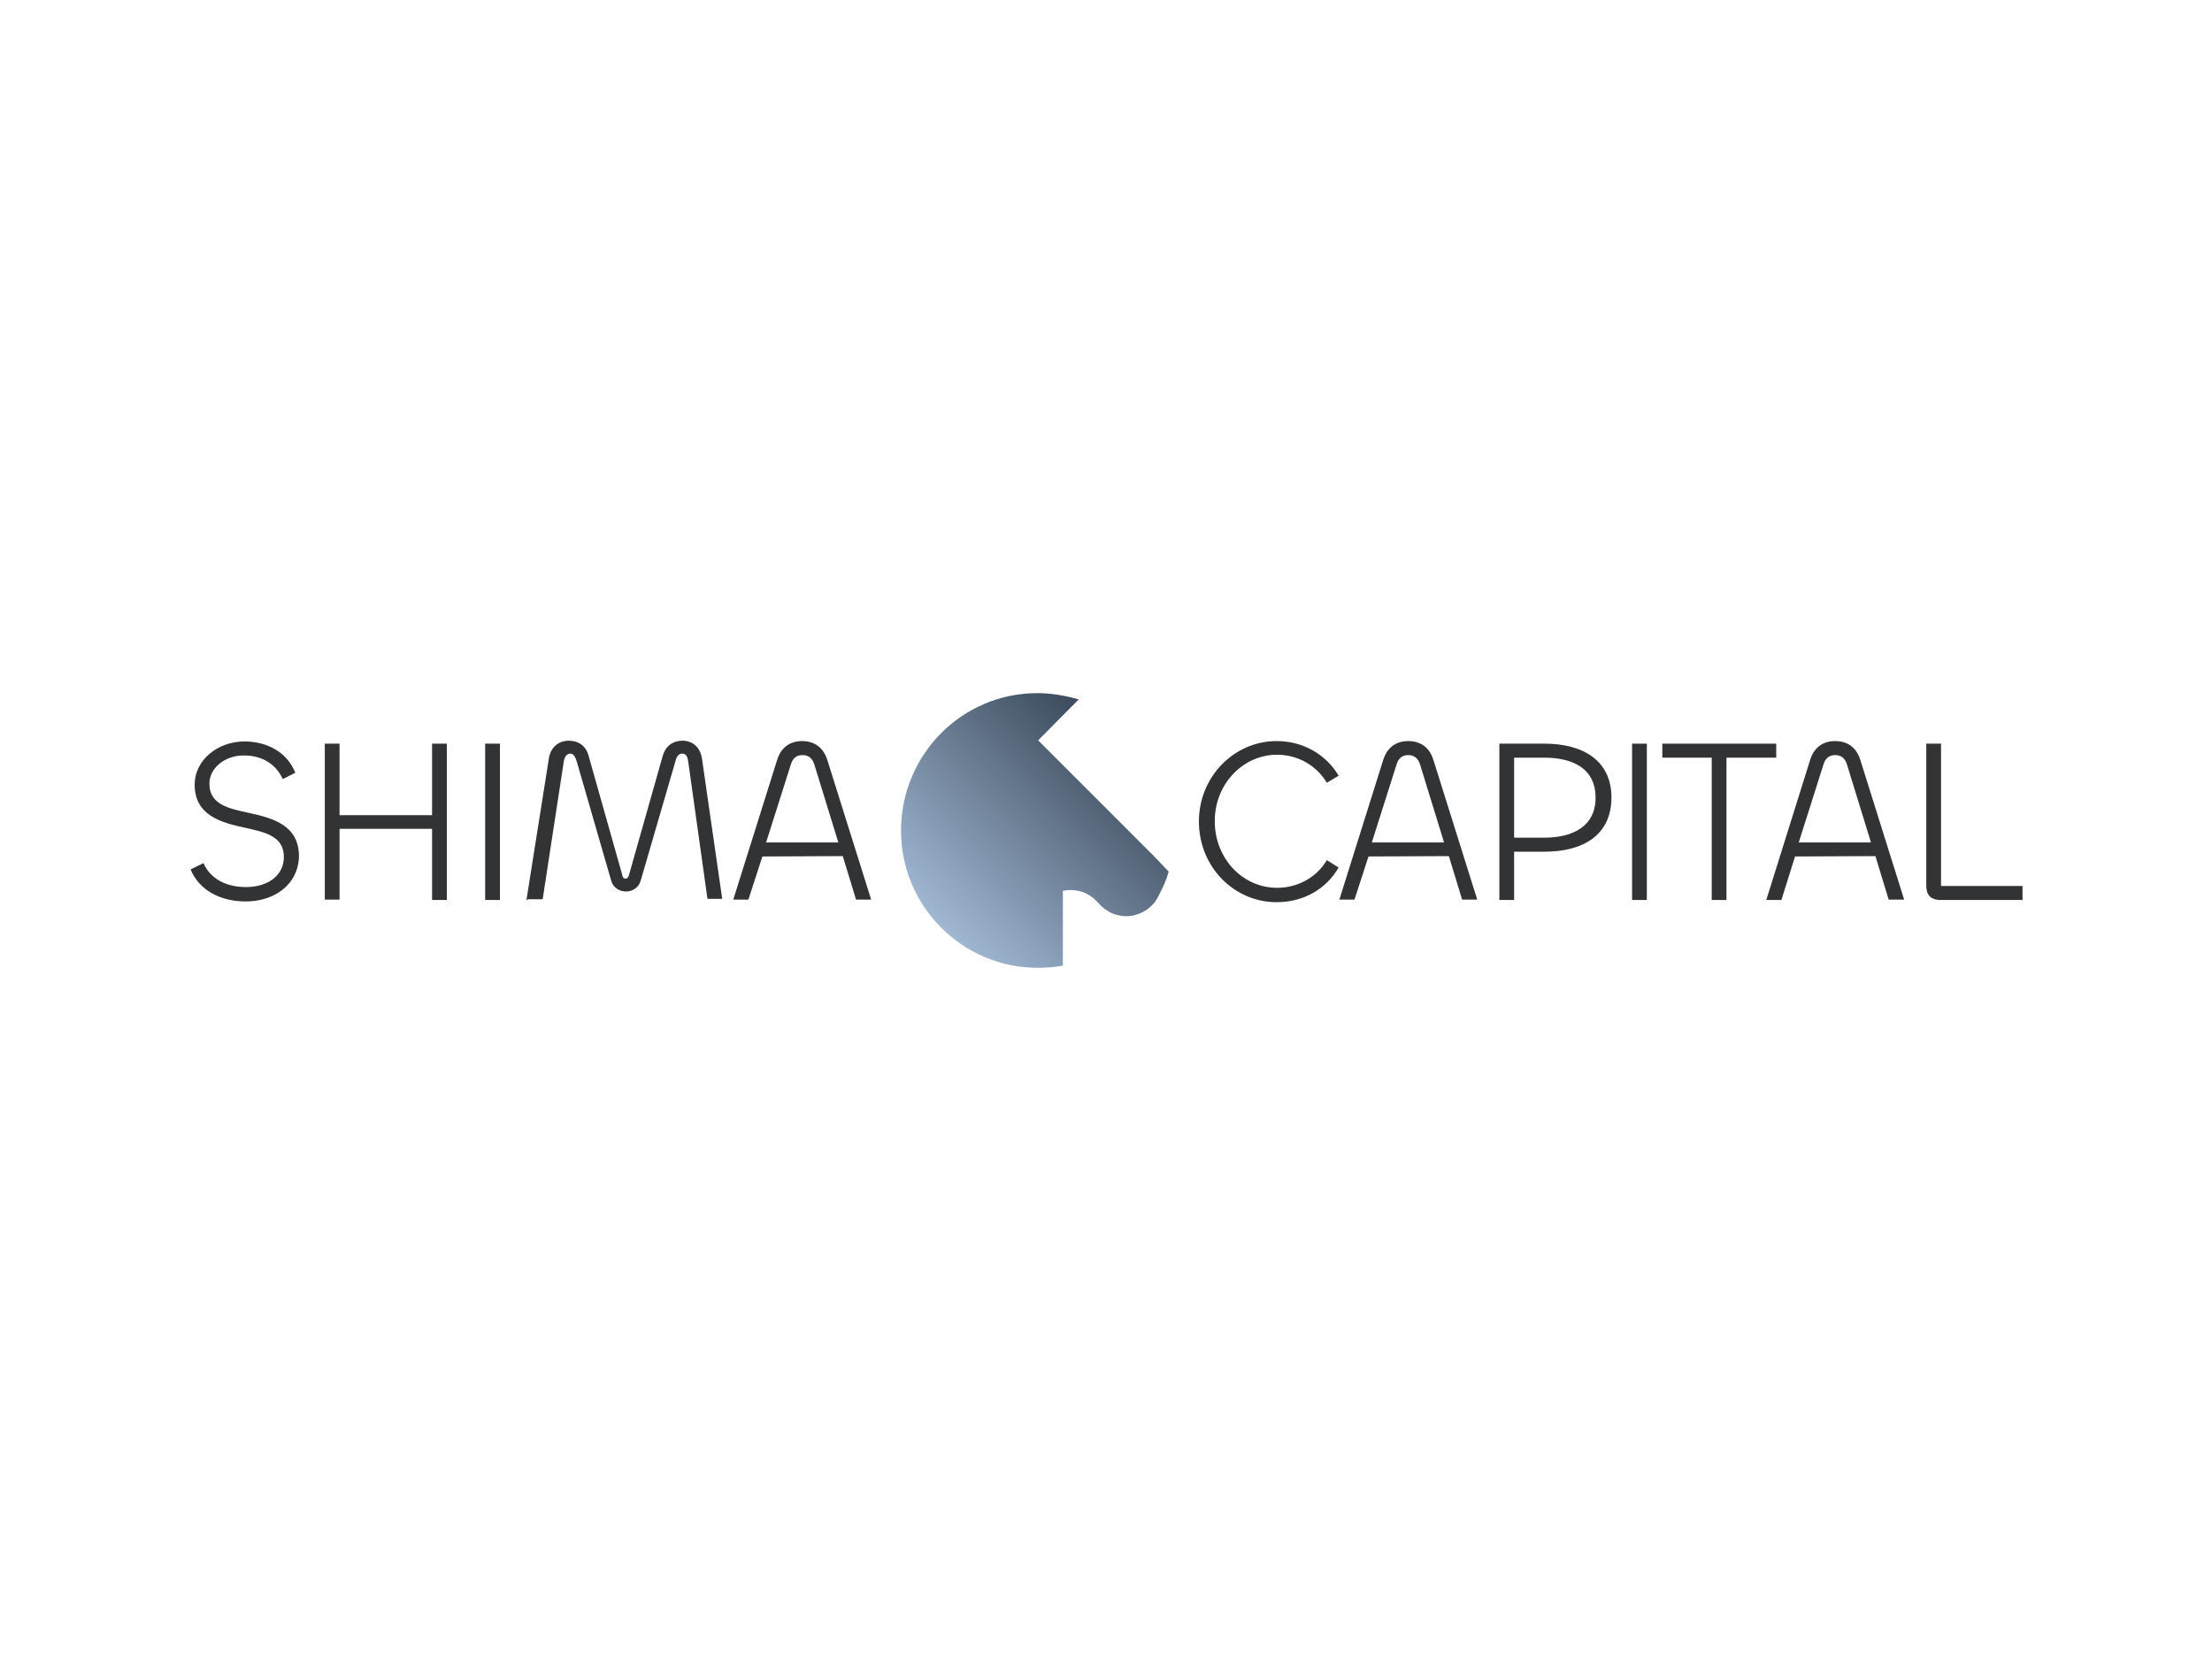
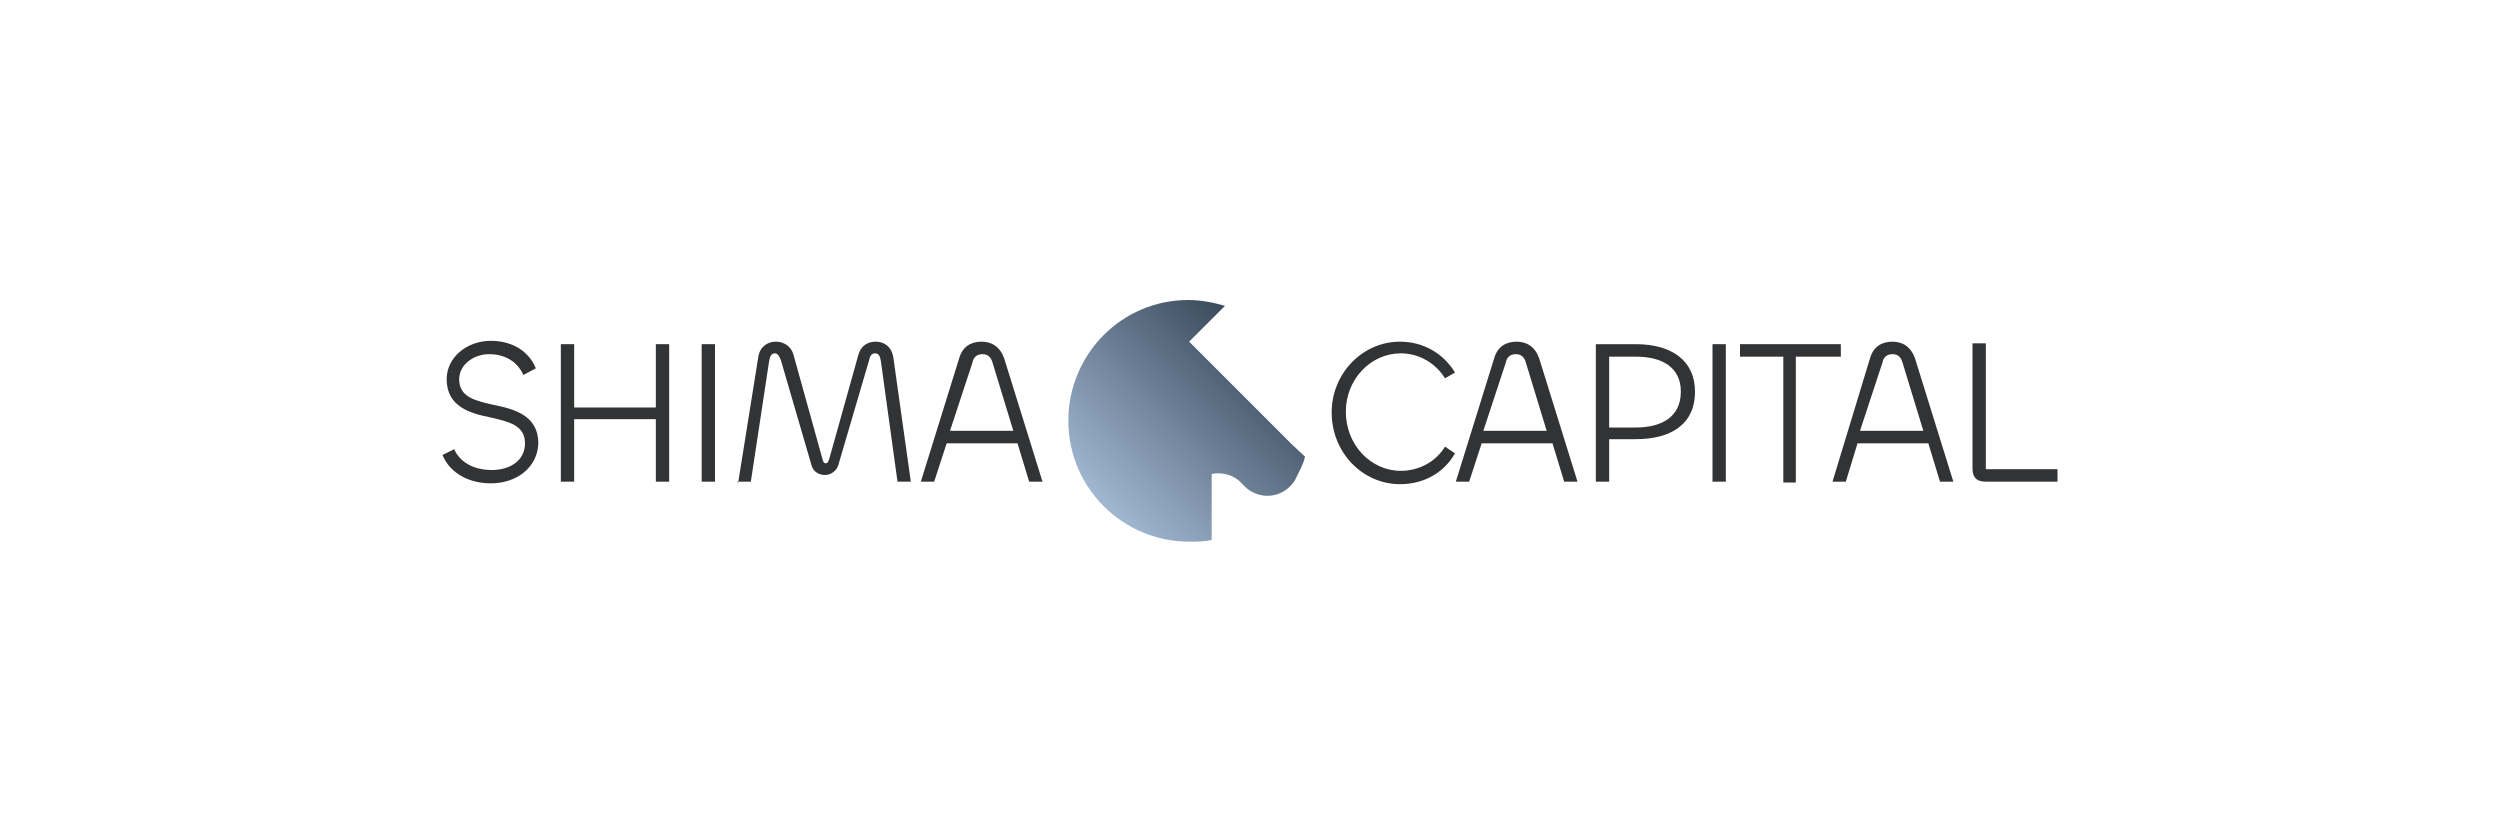
- <svg xmlns="http://www.w3.org/2000/svg" version="1.0" id="katman_1" x="0px" y="0px" viewBox="0 0 600 450" style="enable-background:new 0 0 600 450;" xml:space="preserve">
+ <svg xmlns="http://www.w3.org/2000/svg" version="1.1" id="katman_1" x="0px" y="0px" viewBox="0 0 300 100" style="enable-background:new 0 0 300 100;" xml:space="preserve">
  <style type="text/css">
	.st0{fill:url(#SVGID_1_);}
	.st1{fill:#323335;}
</style>
-   <linearGradient id="SVGID_1_" gradientUnits="userSpaceOnUse" x1="369.265" y1="121.521" x2="424.897" y2="177.041" gradientTransform="matrix(1 0 0 -1 -120.9449 379.3622)">
+   <linearGradient id="SVGID_1_" gradientUnits="userSpaceOnUse" x1="250.689" y1="-216.209" x2="272.385" y2="-237.861" gradientTransform="matrix(1 0 0 1 -120.9449 279.3622)">
    <stop offset="0" style="stop-color:#AEC6E2" />
    <stop offset="1" style="stop-color:#3C4B5D" />
  </linearGradient>
-   <path class="st0" d="M317,236.4c-0.6,2.2-1.5,4.2-2.5,6.1c-0.3,0.6-0.6,1.2-1,1.8c-1.7,2.5-4.8,4.2-8,4.2c-2.9,0-5.6-1.3-7.4-3.4  c-0.1-0.1-0.2-0.2-0.3-0.3c-1.8-2.1-4.4-3.4-7.4-3.4c-0.8,0-1.4,0.1-2.1,0.2v20.3c-2.2,0.4-4.5,0.6-6.8,0.6  c-20.5,0-37.1-16.7-37.1-37.2c0-20.5,16.4-37.3,37-37.3c3.9,0,7.7,0.7,11.2,1.7l-11,11.1l6.7,6.7l23.6,23.6l1,1L317,236.4z" />
-   <path class="st1" d="M51.7,235.8l3.5-1.7c1.8,4.2,6.1,6.5,11.5,6.5c5.8,0,10.3-3,10.3-8.2c0-5.6-5.1-6.7-10.6-7.9  c-6.4-1.4-13.6-3.3-13.6-11.7c0-6.6,6.2-11.7,13.5-11.7c6.1,0,11.6,2.9,13.8,8.5l-3.4,1.7c-1.9-4.1-5.6-6.4-10.6-6.4  c-5,0-9.3,3.3-9.3,7.7c0,5.6,5.2,6.7,10.8,7.9c6.4,1.4,13.5,3.3,13.5,11.8c-0.2,7.5-6.5,12.2-14.5,12.2  C59.9,244.5,54,241.5,51.7,235.8z" />
-   <path class="st1" d="M88.1,244.1v-42.4h4v19.4h25.1v-19.4h4v42.4h-4v-19.3H92.1V244h-4V244.1z" />
-   <path class="st1" d="M135.6,201.7v42.4h-4v-42.4H135.6z" />
-   <path class="st1" d="M142.8,244.1l6.1-38.5c0.5-3,2.7-4.7,5.4-4.7c2.4,0,4.5,1.2,5.3,3.9l9.1,32.2c0.2,1,0.4,1.3,1,1.3  c0.5,0,0.8-0.4,1-1.3l9.1-32.1c0.8-2.7,2.9-4,5.3-4c2.6,0,4.8,1.6,5.3,4.8l5.5,38.1h-4l-5.2-37.1c-0.2-1.4-0.5-2.3-1.7-2.3  c-0.9,0-1.5,0.8-1.8,2.1l-9.4,32.3c-0.5,1.9-2.2,3-4,3c-1.7,0-3.5-1-4-2.9l-9.4-32.5c-0.4-1.3-0.9-2-1.7-2c-0.9,0-1.6,0.8-1.8,2.3  l-5.7,37.2h-4.1V244.1z" />
-   <path class="st1" d="M210.8,206.1c1.1-3.5,3.6-5.1,6.8-5.1c3.1,0,5.7,1.6,6.8,5.1l11.9,37.9h-4.1l-3.6-11.8l-21.8,0.1l-3.8,11.7  h-4.1L210.8,206.1z M207.8,228.5h19.6l-6.5-21.1c-0.5-1.7-1.6-2.6-3.2-2.6c-1.7,0-2.7,0.9-3.2,2.6L207.8,228.5z" />
-   <path class="st1" d="M325.2,222.8c0-12.1,9.5-21.8,21.1-21.8c7.1,0,13.4,3.6,16.8,9.4l-3.2,1.9c-2.8-4.7-7.9-7.6-13.5-7.6  c-9.2,0-16.9,7.9-16.9,18c0,10.2,7.6,18.1,16.9,18.1c5.6,0,10.7-2.8,13.5-7.5l3.2,2c-3.4,5.9-9.6,9.4-16.8,9.4  C334.7,244.7,325.2,235.1,325.2,222.8z" />
-   <path class="st1" d="M375.2,206.1c1.1-3.5,3.6-5.1,6.8-5.1c3.2,0,5.7,1.6,6.8,5.1l11.9,37.9h-4.1l-3.6-11.8l-21.8,0.1l-3.8,11.7  h-4.1L375.2,206.1z M372.1,228.5h19.6l-6.5-21.1c-0.5-1.7-1.6-2.6-3.2-2.6c-1.7,0-2.7,0.9-3.2,2.6L372.1,228.5z" />
-   <path class="st1" d="M406.7,244.1v-42.4h12.2c10.8,0,18.2,4.8,18.2,14.6c0,10.2-7.7,14.7-18.1,14.7h-8.3v13.1h-4V244.1z   M410.7,205.5v21.7h8.2c7.8,0,13.9-3.1,13.9-10.9c0-7.5-5.7-10.8-13.9-10.8h-8.2V205.5z" />
-   <path class="st1" d="M446.7,201.7v42.4h-4v-42.4H446.7z" />
-   <path class="st1" d="M481.8,205.5h-13.5v38.6h-4v-38.6h-13.4v-3.8h30.9V205.5z" />
-   <path class="st1" d="M491,206.1c1.1-3.5,3.6-5.1,6.8-5.1c3.2,0,5.7,1.6,6.8,5.1l11.9,37.9h-4.2l-3.6-11.8l-21.8,0.1l-3.7,11.8h-4.1  L491,206.1z M487.9,228.5h19.6l-6.5-21.1c-0.5-1.7-1.6-2.6-3.2-2.6c-1.7,0-2.7,0.9-3.2,2.6L487.9,228.5z" />
-   <path class="st1" d="M526.5,240.3h22.1v3.8h-22.1c-3,0-4-1.5-4-4v-38.4h4V240.3z" />
+   <path class="st0" d="M156.6,54.8c-0.2,0.9-0.6,1.6-1,2.4c-0.1,0.2-0.2,0.5-0.4,0.7c-0.7,1-1.9,1.6-3.1,1.6c-1.1,0-2.2-0.5-2.9-1.3  c0,0-0.1-0.1-0.1-0.1c-0.7-0.8-1.7-1.3-2.9-1.3c-0.3,0-0.5,0-0.8,0.1v7.9c-0.9,0.2-1.8,0.2-2.7,0.2c-8,0-14.5-6.5-14.5-14.5  s6.4-14.5,14.4-14.5c1.5,0,3,0.3,4.4,0.7l-4.3,4.3l2.6,2.6l9.2,9.2l0.4,0.4L156.6,54.8z" />
+   <path class="st1" d="M53.1,54.6l1.4-0.7c0.7,1.6,2.4,2.5,4.5,2.5c2.3,0,4-1.2,4-3.2c0-2.2-2-2.6-4.1-3.1c-2.5-0.5-5.3-1.3-5.3-4.6  c0-2.6,2.4-4.6,5.3-4.6c2.4,0,4.5,1.1,5.4,3.3L62.8,45c-0.7-1.6-2.2-2.5-4.1-2.5s-3.6,1.3-3.6,3c0,2.2,2,2.6,4.2,3.1  c2.5,0.5,5.3,1.3,5.3,4.6C64.5,56.1,62,58,58.9,58C56.3,58,54,56.8,53.1,54.6z" />
+   <path class="st1" d="M67.3,57.8V41.3h1.6v7.6h9.8v-7.6h1.6v16.5h-1.6v-7.5h-9.8v7.5L67.3,57.8L67.3,57.8z" />
+   <path class="st1" d="M85.8,41.3v16.5h-1.6V41.3L85.8,41.3L85.8,41.3z" />
+   <path class="st1" d="M88.6,57.8l2.4-15c0.2-1.2,1.1-1.8,2.1-1.8c0.9,0,1.8,0.5,2.1,1.5l3.5,12.6c0.1,0.4,0.2,0.5,0.4,0.5  c0.2,0,0.3-0.2,0.4-0.5l3.5-12.5c0.3-1.1,1.1-1.6,2.1-1.6c1,0,1.9,0.6,2.1,1.9l2.1,14.9h-1.6l-2-14.5c-0.1-0.5-0.2-0.9-0.7-0.9  c-0.4,0-0.6,0.3-0.7,0.8l-3.7,12.6c-0.2,0.7-0.9,1.2-1.6,1.2c-0.7,0-1.4-0.4-1.6-1.1l-3.7-12.7c-0.2-0.5-0.4-0.8-0.7-0.8  c-0.4,0-0.6,0.3-0.7,0.9l-2.2,14.5h-1.6v0.1H88.6z" />
+   <path class="st1" d="M115.1,43c0.4-1.4,1.4-2,2.7-2c1.2,0,2.2,0.6,2.7,2l4.6,14.8h-1.6l-1.4-4.6l-8.5,0l-1.5,4.6h-1.6L115.1,43z   M114,51.7h7.6l-2.5-8.2c-0.2-0.7-0.6-1-1.2-1c-0.7,0-1.1,0.4-1.2,1L114,51.7z" />
+   <path class="st1" d="M159.8,49.5c0-4.7,3.7-8.5,8.2-8.5c2.8,0,5.2,1.4,6.6,3.7l-1.2,0.7c-1.1-1.8-3.1-3-5.3-3c-3.6,0-6.6,3.1-6.6,7  c0,4,3,7.1,6.6,7.1c2.2,0,4.2-1.1,5.3-2.9l1.2,0.8c-1.3,2.3-3.7,3.7-6.6,3.7C163.5,58.1,159.8,54.3,159.8,49.5z" />
+   <path class="st1" d="M179.3,43c0.4-1.4,1.4-2,2.7-2c1.2,0,2.2,0.6,2.7,2l4.6,14.8h-1.6l-1.4-4.6l-8.5,0l-1.5,4.6h-1.6L179.3,43z   M178,51.7h7.6l-2.5-8.2c-0.2-0.7-0.6-1-1.2-1c-0.7,0-1.1,0.4-1.2,1L178,51.7z" />
+   <path class="st1" d="M191.5,57.8V41.3h4.8c4.2,0,7.1,1.9,7.1,5.7c0,4-3,5.7-7.1,5.7h-3.2v5.1L191.5,57.8L191.5,57.8L191.5,57.8z   M193.1,42.8v8.5h3.2c3,0,5.4-1.2,5.4-4.3c0-2.9-2.2-4.2-5.4-4.2H193.1L193.1,42.8z" />
+   <path class="st1" d="M207.1,41.3v16.5h-1.6V41.3L207.1,41.3L207.1,41.3z" />
+   <path class="st1" d="M220.8,42.8h-5.3v15.1H214V42.8h-5.2v-1.5h12.1V42.8z" />
+   <path class="st1" d="M224.4,43c0.4-1.4,1.4-2,2.7-2c1.2,0,2.2,0.6,2.7,2l4.6,14.8h-1.6l-1.4-4.6l-8.5,0l-1.4,4.6h-1.6L224.4,43z   M223.2,51.7h7.6l-2.5-8.2c-0.2-0.7-0.6-1-1.2-1c-0.7,0-1.1,0.4-1.2,1L223.2,51.7z" />
+   <path class="st1" d="M238.3,56.3h8.6v1.5h-8.6c-1.2,0-1.6-0.6-1.6-1.6v-15h1.6V56.3z" />
</svg>
